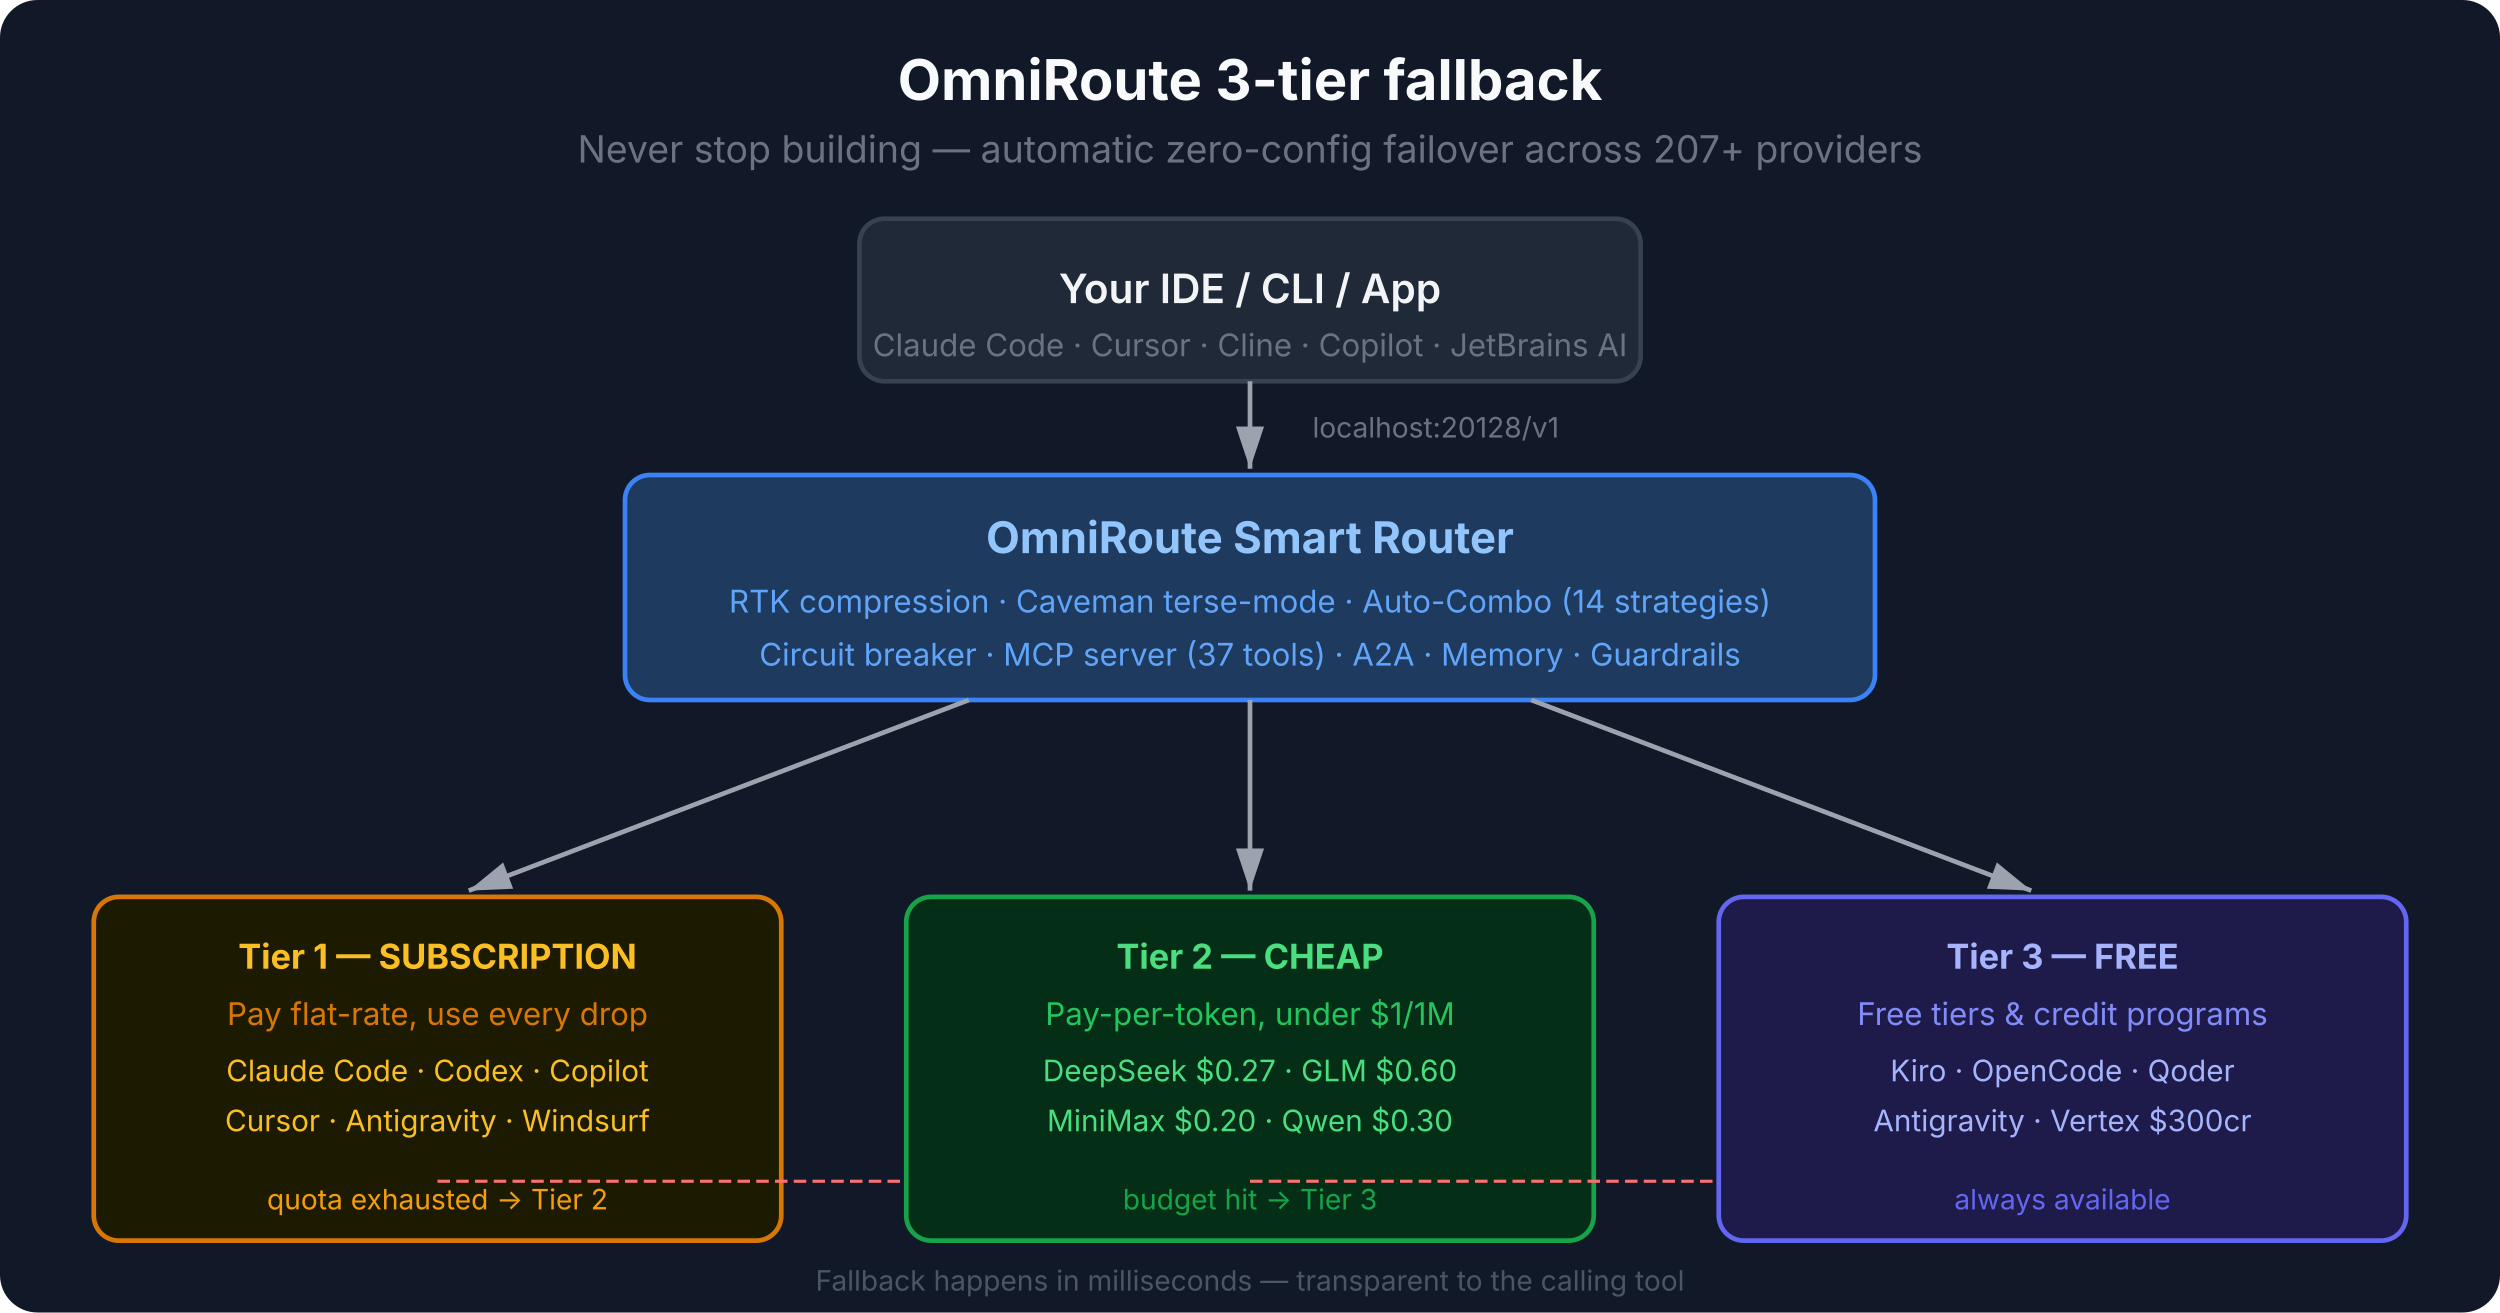
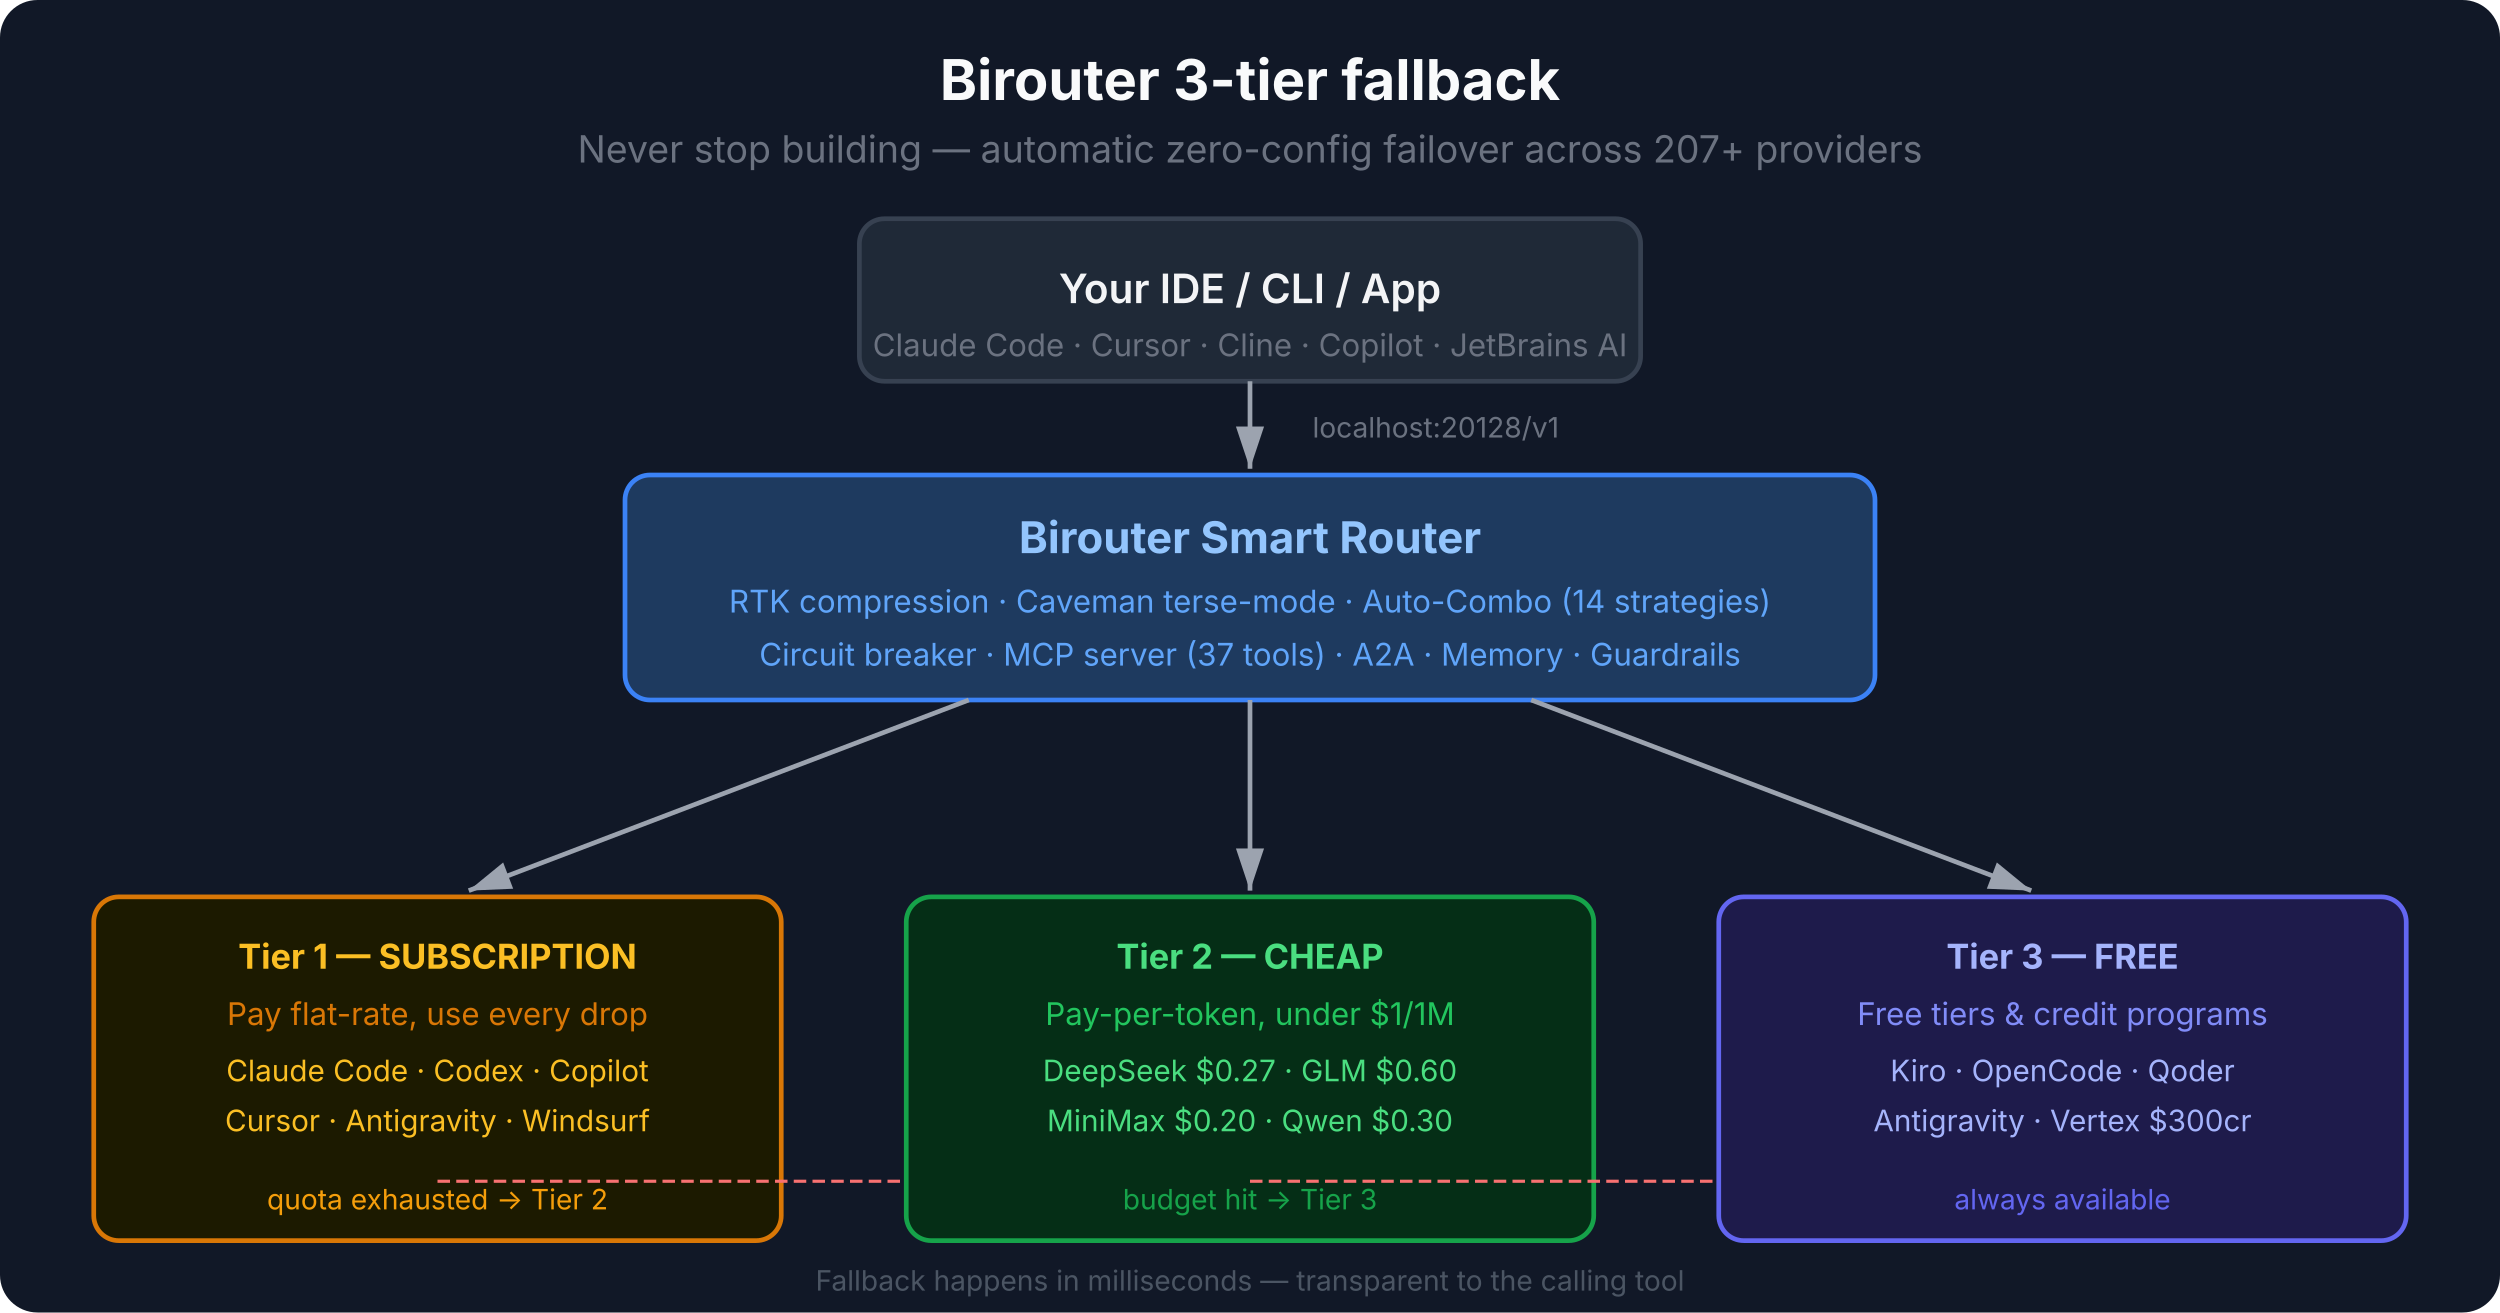
<svg xmlns="http://www.w3.org/2000/svg" viewBox="0 0 800 420" font-family="system-ui, -apple-system, sans-serif">
  <defs>
    <marker id="arrow-dark" markerWidth="10" markerHeight="10" refX="9" refY="3" orient="auto">
      <path d="M0,0 L0,6 L9,3 z" fill="#9ca3af" />
    </marker>
    <marker id="arrow-fallback-dark" markerWidth="10" markerHeight="10" refX="9" refY="3" orient="auto">
      <path d="M0,0 L0,6 L9,3 z" fill="#f87171" />
    </marker>
  </defs>
  <rect width="800" height="420" fill="#111827" rx="12" />
-   <text x="400" y="32" text-anchor="middle" font-size="18" font-weight="700" fill="#f9fafb">OmniRoute 3-tier fallback</text>
+   <text x="400" y="32" text-anchor="middle" font-size="18" font-weight="700" fill="#f9fafb">Birouter 3-tier fallback</text>
  <text x="400" y="52" text-anchor="middle" font-size="12" fill="#6b7280">Never stop building — automatic zero-config failover across 207+ providers</text>
  <rect x="275" y="70" width="250" height="52" rx="8" fill="#1f2937" stroke="#374151" stroke-width="1.5" />
  <text x="400" y="97" text-anchor="middle" font-size="13" font-weight="600" fill="#f3f4f6">Your IDE / CLI / App</text>
  <text x="400" y="114" text-anchor="middle" font-size="10" fill="#6b7280">Claude Code · Cursor · Cline · Copilot · JetBrains AI</text>
  <line x1="400" y1="122" x2="400" y2="150" stroke="#9ca3af" stroke-width="1.5" marker-end="url(#arrow-dark)" />
  <text x="420" y="140" font-size="9" fill="#6b7280">localhost:20128/v1</text>
  <rect x="200" y="152" width="400" height="72" rx="8" fill="#1e3a5f" stroke="#3b82f6" stroke-width="1.5" />
-   <text x="400" y="177" text-anchor="middle" font-size="14" font-weight="700" fill="#93c5fd">OmniRoute Smart Router</text>
+   <text x="400" y="177" text-anchor="middle" font-size="14" font-weight="700" fill="#93c5fd">Birouter Smart Router</text>
  <text x="400" y="196" text-anchor="middle" font-size="10" fill="#60a5fa">RTK compression · Caveman terse-mode · Auto-Combo (14 strategies)</text>
  <text x="400" y="213" text-anchor="middle" font-size="10" fill="#60a5fa">Circuit breaker · MCP server (37 tools) · A2A · Memory · Guardrails</text>
  <line x1="310" y1="224" x2="150" y2="285" stroke="#9ca3af" stroke-width="1.5" marker-end="url(#arrow-dark)" />
  <line x1="400" y1="224" x2="400" y2="285" stroke="#9ca3af" stroke-width="1.5" marker-end="url(#arrow-dark)" />
  <line x1="490" y1="224" x2="650" y2="285" stroke="#9ca3af" stroke-width="1.5" marker-end="url(#arrow-dark)" />
  <rect x="30" y="287" width="220" height="110" rx="8" fill="#1c1a00" stroke="#d97706" stroke-width="1.5" />
  <text x="140" y="310" text-anchor="middle" font-size="11" font-weight="700" fill="#fbbf24">Tier 1 — SUBSCRIPTION</text>
  <text x="140" y="328" text-anchor="middle" font-size="10" fill="#d97706">Pay flat-rate, use every drop</text>
  <text x="140" y="346" text-anchor="middle" font-size="9.5" fill="#fbbf24">Claude Code · Codex · Copilot</text>
  <text x="140" y="362" text-anchor="middle" font-size="9.5" fill="#fbbf24">Cursor · Antigravity · Windsurf</text>
  <text x="140" y="387" text-anchor="middle" font-size="9" fill="#f59e0b">quota exhausted → Tier 2</text>
  <line x1="140" y1="378" x2="300" y2="378" stroke="#f87171" stroke-width="1" stroke-dasharray="4,2" marker-end="url(#arrow-fallback-dark)" />
  <rect x="290" y="287" width="220" height="110" rx="8" fill="#052e16" stroke="#16a34a" stroke-width="1.5" />
  <text x="400" y="310" text-anchor="middle" font-size="11" font-weight="700" fill="#4ade80">Tier 2 — CHEAP</text>
  <text x="400" y="328" text-anchor="middle" font-size="10" fill="#22c55e">Pay-per-token, under $1/1M</text>
  <text x="400" y="346" text-anchor="middle" font-size="9.5" fill="#4ade80">DeepSeek $0.27 · GLM $0.60</text>
  <text x="400" y="362" text-anchor="middle" font-size="9.5" fill="#4ade80">MiniMax $0.20 · Qwen $0.30</text>
  <text x="400" y="387" text-anchor="middle" font-size="9" fill="#16a34a">budget hit → Tier 3</text>
  <line x1="400" y1="378" x2="560" y2="378" stroke="#f87171" stroke-width="1" stroke-dasharray="4,2" marker-end="url(#arrow-fallback-dark)" />
  <rect x="550" y="287" width="220" height="110" rx="8" fill="#1e1b4b" stroke="#6366f1" stroke-width="1.5" />
  <text x="660" y="310" text-anchor="middle" font-size="11" font-weight="700" fill="#a5b4fc">Tier 3 — FREE</text>
  <text x="660" y="328" text-anchor="middle" font-size="10" fill="#818cf8">Free tiers &amp; credit programs</text>
  <text x="660" y="346" text-anchor="middle" font-size="9.5" fill="#a5b4fc">Kiro · OpenCode · Qoder</text>
  <text x="660" y="362" text-anchor="middle" font-size="9.5" fill="#a5b4fc">Antigravity · Vertex $300cr</text>
  <text x="660" y="387" text-anchor="middle" font-size="9" fill="#6366f1">always available</text>
  <text x="400" y="413" text-anchor="middle" font-size="9" fill="#4b5563">Fallback happens in milliseconds — transparent to the calling tool</text>
</svg>
